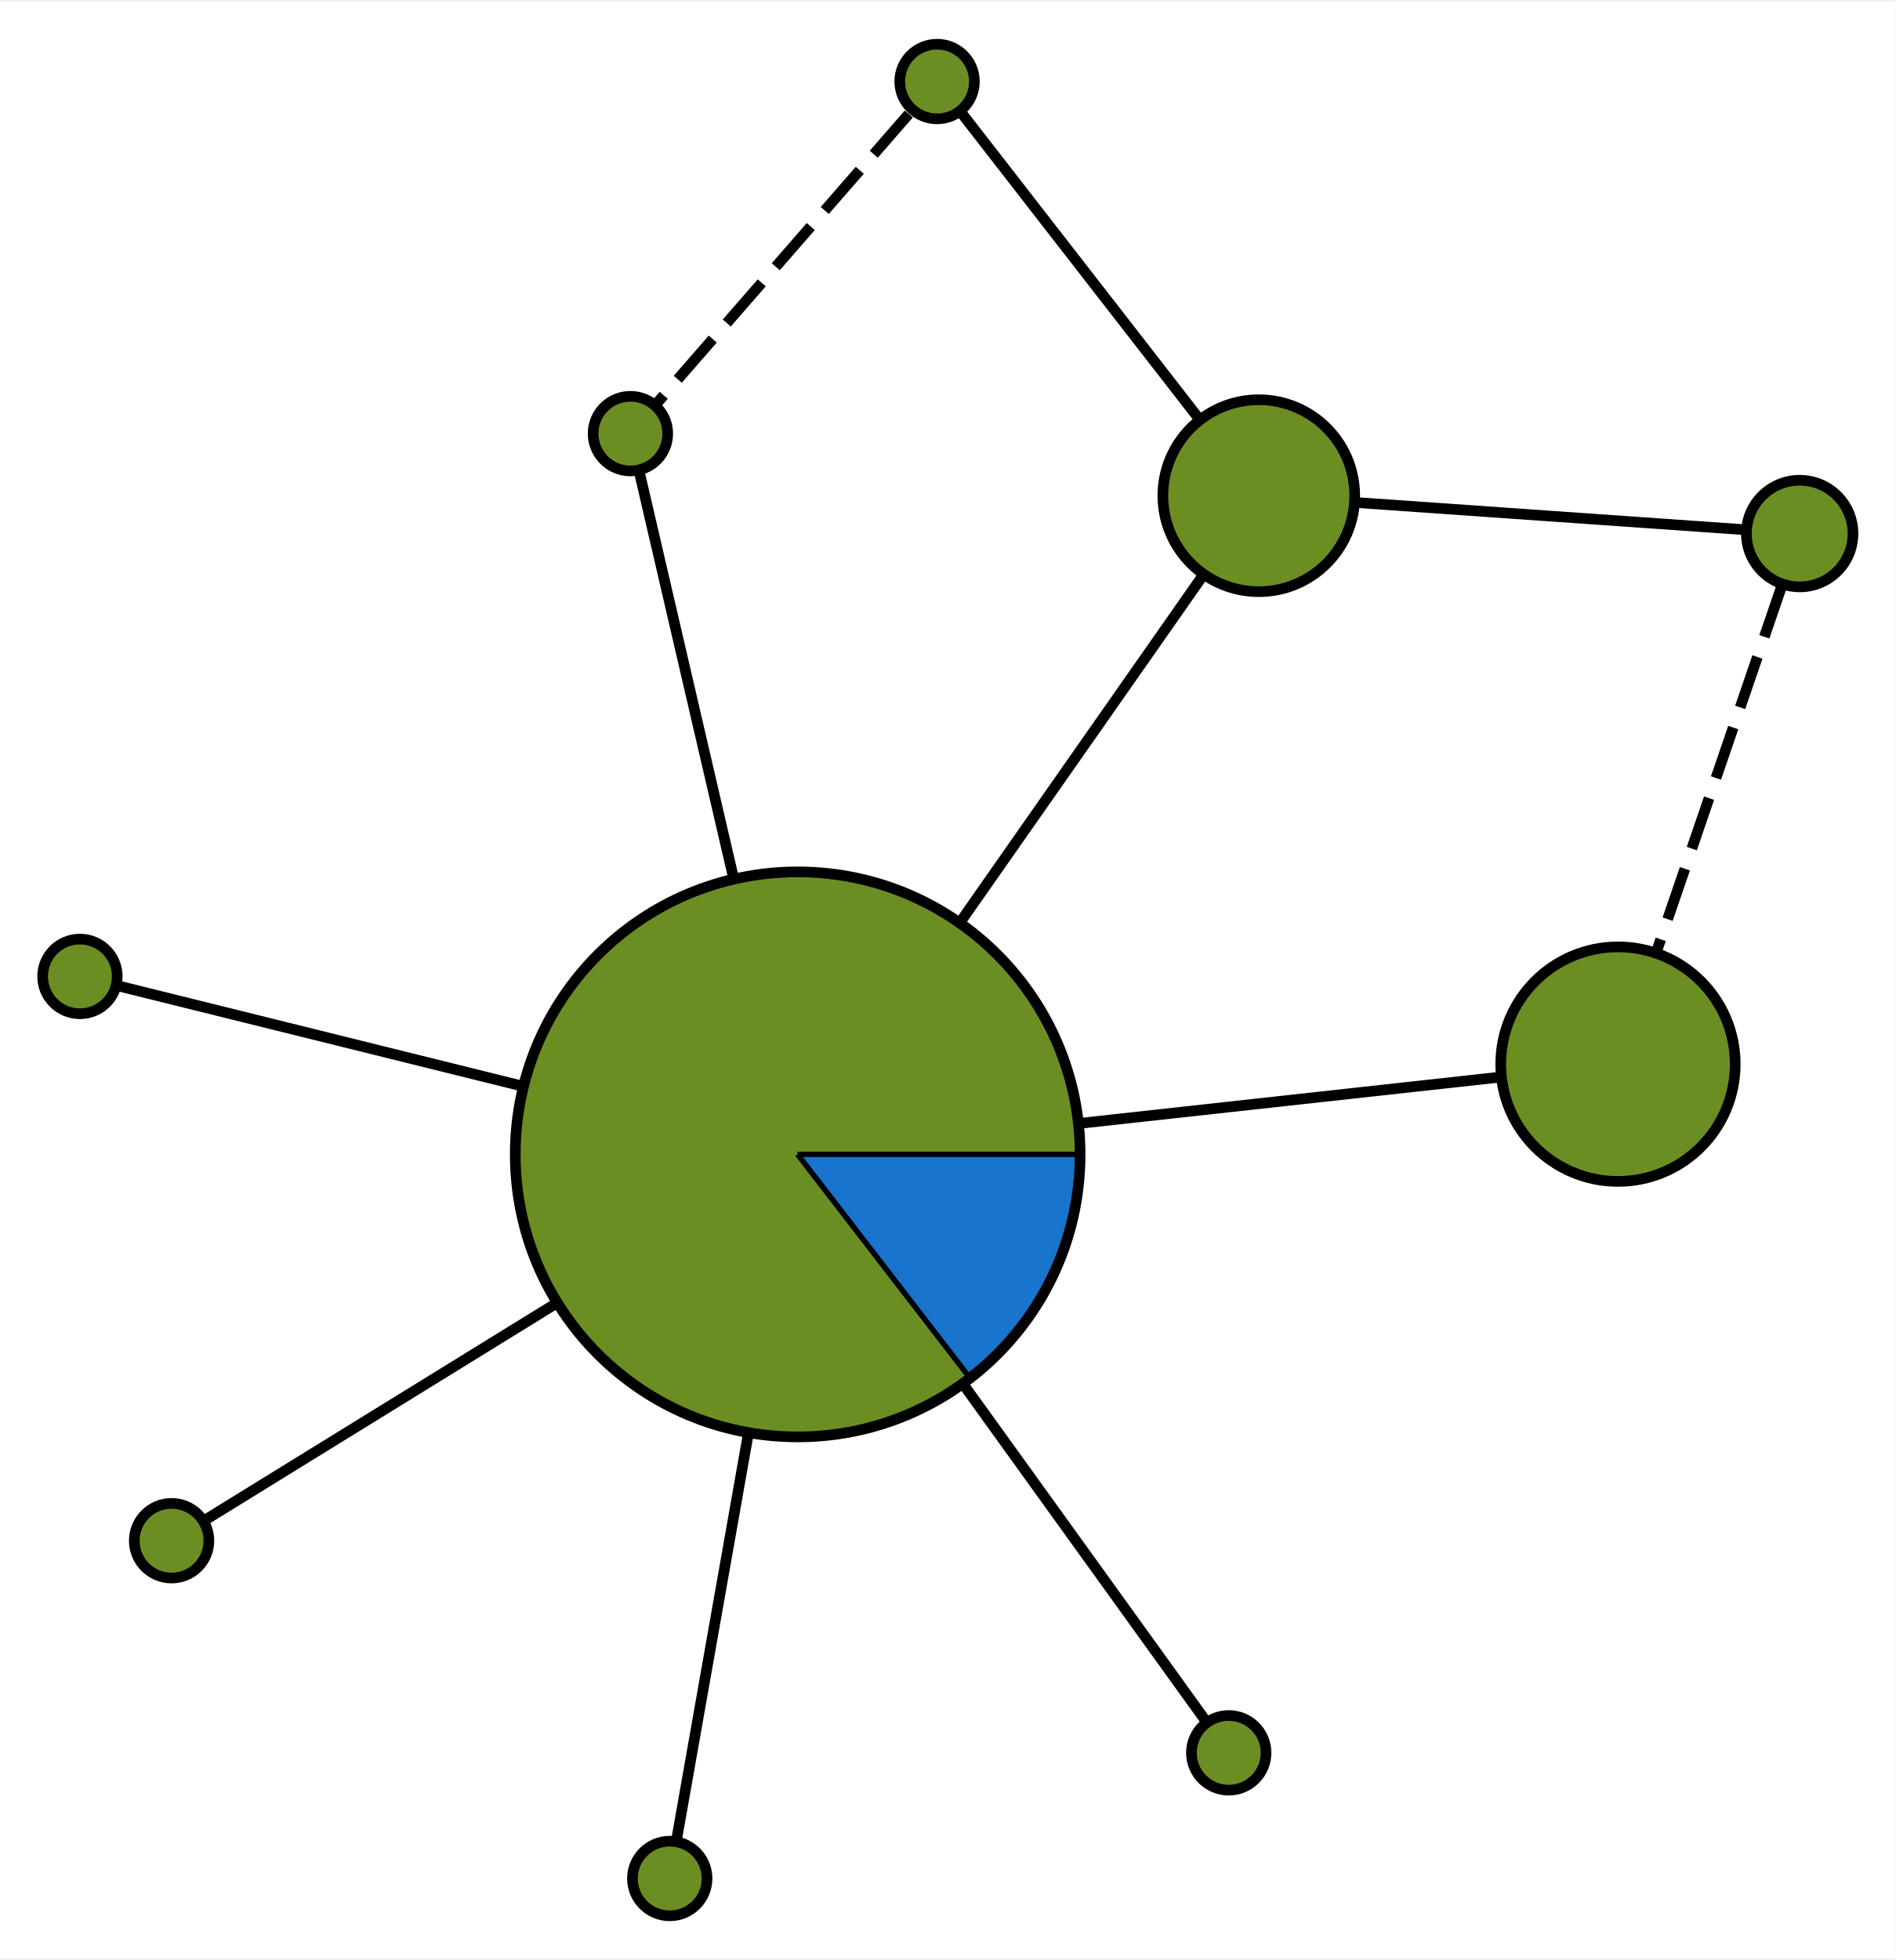
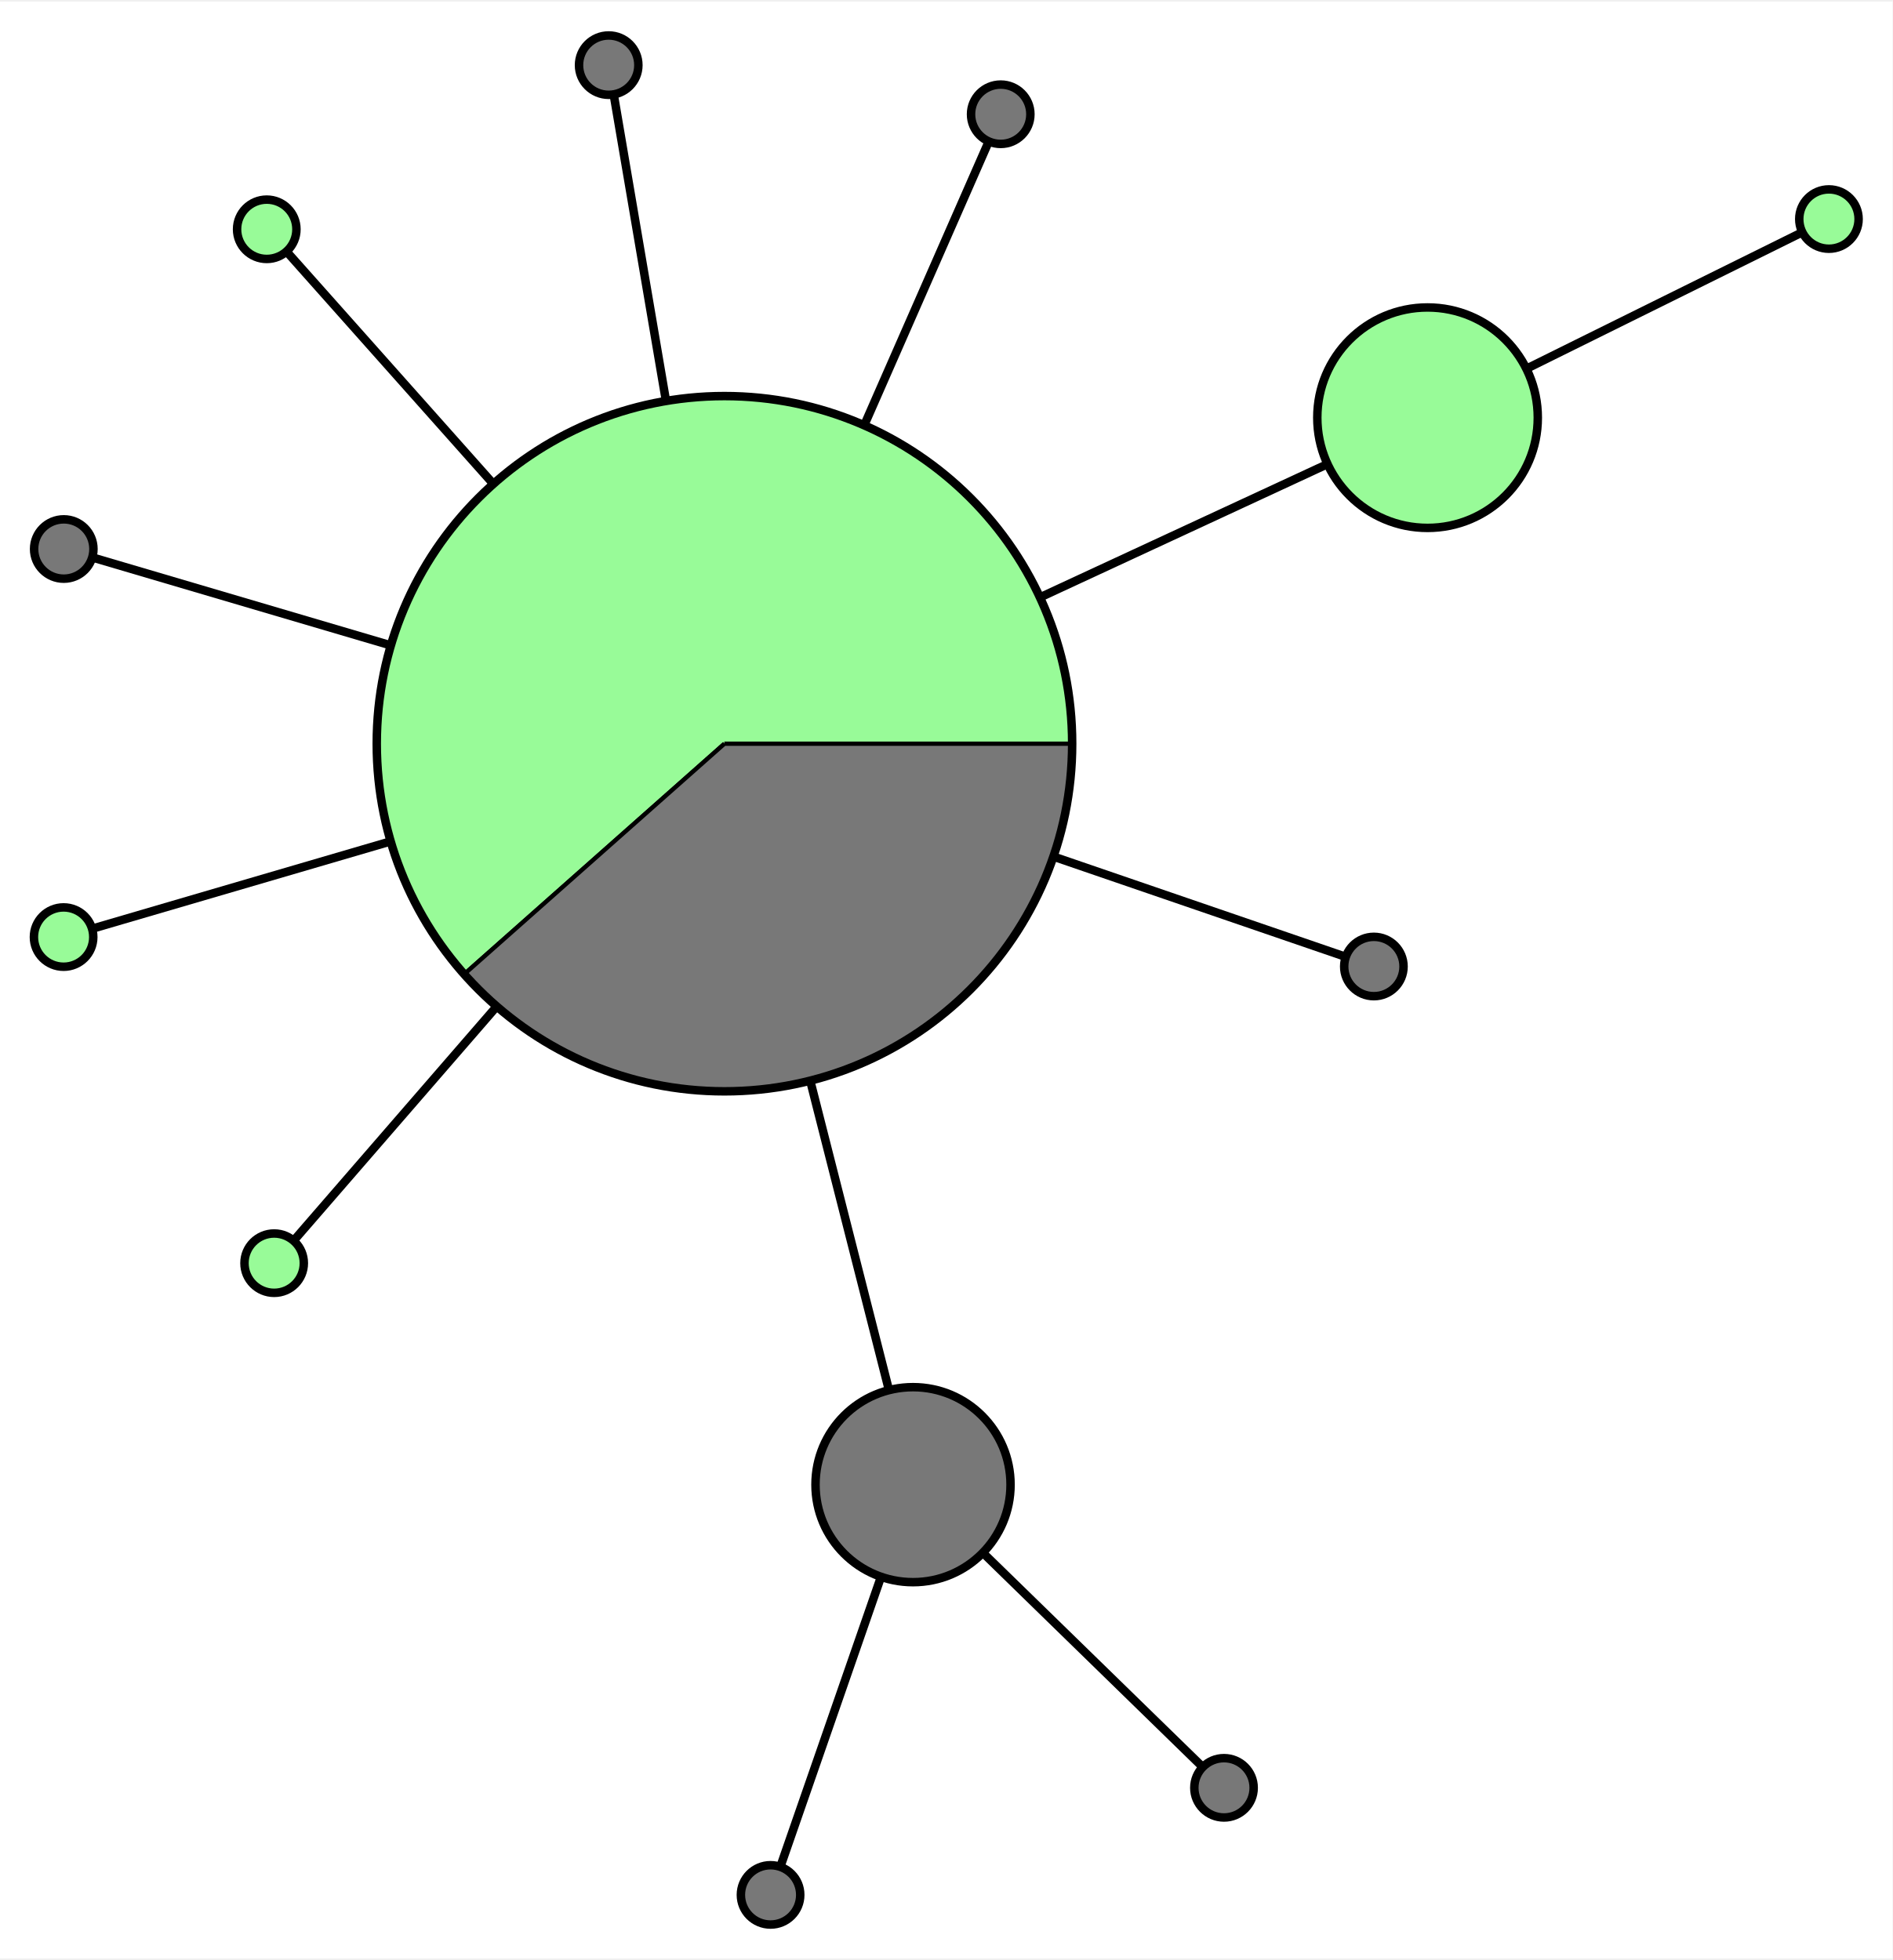
- <svg xmlns="http://www.w3.org/2000/svg" width="178pt" height="184pt" viewBox="0.00 0.00 177.87 183.57">
-   <g id="graph0" class="graph" transform="scale(1 1) rotate(0) translate(129.751 123.622)">
-     <polygon fill="white" stroke="none" points="-129.751,59.95 -129.751,-123.622 48.121,-123.622 48.121,59.95 -129.751,59.95" />
+ <svg xmlns="http://www.w3.org/2000/svg" width="223pt" height="231pt" viewBox="0.00 0.00 223.16 230.80">
+   <g id="graph0" class="graph" transform="scale(1 1) rotate(0) translate(48.5306 177.637)">
+     <polygon fill="white" stroke="none" points="-48.531,53.166 -48.531,-177.637 174.628,-177.637 174.628,53.166 -48.531,53.166" />
    <g id="node1" class="node">
-       <path fill="olivedrab" stroke="black" stroke-width="0.5" d="M-54.902,-15.478C-54.902,-15.478 -28.402,-15.478 -28.402,-15.478 -28.402,-16.219 -28.433,-16.96 -28.495,-17.698 -28.557,-18.437 -28.65,-19.173 -28.774,-19.903 -28.898,-20.634 -29.052,-21.359 -29.237,-22.077 -29.421,-22.795 -29.636,-23.505 -29.88,-24.205 -30.124,-24.904 -30.397,-25.594 -30.699,-26.271 -31.001,-26.948 -31.331,-27.612 -31.689,-28.261 -32.046,-28.91 -32.431,-29.544 -32.842,-30.161 -33.252,-30.778 -33.689,-31.378 -34.15,-31.958 -34.611,-32.538 -35.096,-33.099 -35.604,-33.639 -36.111,-34.179 -36.642,-34.697 -37.193,-35.192 -37.745,-35.688 -38.317,-36.159 -38.908,-36.607 -39.498,-37.054 -40.108,-37.477 -40.734,-37.873 -41.361,-38.269 -42.004,-38.639 -42.661,-38.981 -43.318,-39.324 -43.99,-39.638 -44.673,-39.924 -45.357,-40.21 -46.053,-40.468 -46.758,-40.695 -47.463,-40.923 -48.178,-41.121 -48.9,-41.289 -49.622,-41.457 -50.35,-41.594 -51.084,-41.701 -51.817,-41.808 -52.555,-41.884 -53.294,-41.929 -54.034,-41.974 -54.776,-41.988 -55.517,-41.971 -56.258,-41.953 -56.998,-41.905 -57.734,-41.826 -58.471,-41.747 -59.205,-41.637 -59.932,-41.496 -60.66,-41.355 -61.382,-41.184 -62.095,-40.983 -62.808,-40.782 -63.513,-40.551 -64.207,-40.29 -64.901,-40.03 -65.584,-39.741 -66.253,-39.423 -66.923,-39.106 -67.579,-38.76 -68.22,-38.388 -68.861,-38.015 -69.486,-37.616 -70.093,-37.191 -70.7,-36.766 -71.29,-36.316 -71.859,-35.842 -72.429,-35.368 -72.978,-34.87 -73.506,-34.349 -74.034,-33.829 -74.54,-33.287 -75.022,-32.724 -75.504,-32.161 -75.963,-31.579 -76.396,-30.977 -76.83,-30.376 -77.238,-29.757 -77.62,-29.122 -78.001,-28.486 -78.356,-27.835 -78.683,-27.17 -79.01,-26.505 -79.309,-25.826 -79.579,-25.136 -79.849,-24.446 -80.09,-23.745 -80.302,-23.034 -80.513,-22.324 -80.694,-21.605 -80.846,-20.879 -80.996,-20.154 -81.117,-19.422 -81.207,-18.686 -81.297,-17.951 -81.355,-17.212 -81.383,-16.471 -81.411,-15.73 -81.408,-14.989 -81.373,-14.248 -81.339,-13.508 -81.273,-12.769 -81.177,-12.034 -81.081,-11.3 -80.954,-10.569 -80.796,-9.845 -80.639,-9.121 -80.451,-8.403 -80.233,-7.695 -80.015,-6.986 -79.768,-6.287 -79.492,-5.599 -79.216,-4.912 -78.91,-4.236 -78.578,-3.574 -78.245,-2.911 -77.884,-2.264 -77.497,-1.632 -77.109,-1 -76.696,-0.384 -76.257,0.213 -75.818,0.81 -75.355,1.389 -74.867,1.947 -74.38,2.506 -73.869,3.044 -73.337,3.559 -72.804,4.075 -72.25,4.568 -71.677,5.037 -71.103,5.506 -70.51,5.951 -69.899,6.37 -69.287,6.79 -68.659,7.184 -68.015,7.55 -67.371,7.917 -66.712,8.257 -66.039,8.568 -65.367,8.88 -64.681,9.163 -63.985,9.417 -63.289,9.671 -62.582,9.896 -61.867,10.091 -61.152,10.285 -60.429,10.45 -59.7,10.584 -58.971,10.718 -58.237,10.822 -57.499,10.895 -56.762,10.967 -56.021,11.009 -55.28,11.02 -54.539,11.03 -53.798,11.01 -53.059,10.958 -52.319,10.906 -51.582,10.824 -50.85,10.711 -50.117,10.597 -49.39,10.453 -48.669,10.279 -47.949,10.105 -47.236,9.9 -46.533,9.666 -45.83,9.432 -45.137,9.169 -44.456,8.876 -43.774,8.584 -43.106,8.264 -42.452,7.915 -41.797,7.567 -41.158,7.192 -40.535,6.79 -39.912,6.388 -39.307,5.96 -38.72,5.508 -38.72,5.508 -54.902,-15.478 -54.902,-15.478" />
-       <path fill="#1874cd" stroke="black" stroke-width="0.5" d="M-54.902,-15.478C-54.902,-15.478 -38.72,5.508 -38.72,5.508 -37.92,4.891 -37.157,4.23 -36.433,3.526 -35.709,2.823 -35.026,2.078 -34.387,1.297 -33.748,0.516 -33.154,-0.302 -32.609,-1.151 -32.063,-2 -31.566,-2.88 -31.121,-3.785 -30.675,-4.691 -30.282,-5.622 -29.943,-6.572 -29.604,-7.523 -29.319,-8.492 -29.09,-9.476 -28.862,-10.459 -28.69,-11.454 -28.575,-12.457 -28.459,-13.46 -28.402,-14.468 -28.402,-15.478 -28.402,-15.478 -54.902,-15.478 -54.902,-15.478" />
-       <ellipse fill="none" stroke="black" cx="-54.902" cy="-15.478" rx="26.5" ry="26.5" />
+       <path fill="palegreen" stroke="black" stroke-width="0.5" d="M36.894,-90.106C36.894,-90.106 77.894,-90.106 77.894,-90.106 77.894,-91.757 77.795,-93.408 77.596,-95.047 77.396,-96.687 77.098,-98.314 76.703,-99.918 76.308,-101.521 75.816,-103.1 75.23,-104.644 74.644,-106.189 73.966,-107.697 73.198,-109.159 72.43,-110.622 71.575,-112.037 70.637,-113.396 69.698,-114.756 68.679,-116.057 67.583,-117.294 66.488,-118.53 65.319,-119.699 64.082,-120.794 62.846,-121.89 61.544,-122.91 60.185,-123.848 58.826,-124.786 57.411,-125.642 55.948,-126.409 54.485,-127.177 52.978,-127.855 51.433,-128.441 49.889,-129.027 48.31,-129.519 46.706,-129.914 45.102,-130.309 43.476,-130.607 41.836,-130.807 40.197,-131.006 38.546,-131.106 36.894,-131.106 35.243,-131.106 33.592,-131.006 31.952,-130.807 30.313,-130.607 28.686,-130.309 27.082,-129.914 25.479,-129.519 23.9,-129.027 22.356,-128.441 20.811,-127.855 19.303,-127.177 17.841,-126.409 16.378,-125.642 14.963,-124.786 13.604,-123.848 12.244,-122.91 10.943,-121.89 9.706,-120.794 8.47,-119.699 7.301,-118.53 6.205,-117.294 5.11,-116.057 4.09,-114.756 3.152,-113.396 2.214,-112.037 1.358,-110.622 0.591,-109.159 -0.177,-107.697 -0.856,-106.189 -1.441,-104.644 -2.027,-103.1 -2.519,-101.521 -2.914,-99.918 -3.31,-98.314 -3.608,-96.687 -3.807,-95.047 -4.006,-93.408 -4.106,-91.757 -4.106,-90.106 -4.106,-88.454 -4.006,-86.803 -3.807,-85.163 -3.608,-83.524 -3.31,-81.897 -2.914,-80.294 -2.519,-78.69 -2.027,-77.111 -1.441,-75.567 -0.855,-74.022 -0.177,-72.514 0.591,-71.052 1.358,-69.589 2.214,-68.174 3.152,-66.815 4.09,-65.455 5.11,-64.154 6.205,-62.917 6.205,-62.917 36.894,-90.106 36.894,-90.106" />
+       <path fill="#787878" stroke="black" stroke-width="0.5" d="M36.894,-90.106C36.894,-90.106 6.205,-62.917 6.205,-62.917 6.89,-62.145 7.603,-61.398 8.344,-60.68 9.085,-59.961 9.853,-59.27 10.646,-58.609 11.439,-57.949 12.256,-57.318 13.097,-56.719 13.937,-56.12 14.8,-55.553 15.684,-55.019 16.567,-54.484 17.47,-53.984 18.391,-53.518 19.312,-53.052 20.251,-52.621 21.204,-52.227 22.158,-51.831 23.126,-51.473 24.107,-51.151 25.088,-50.829 26.08,-50.544 27.082,-50.297 28.085,-50.05 29.096,-49.841 30.114,-49.67 31.132,-49.499 32.156,-49.367 33.184,-49.274 34.212,-49.18 35.243,-49.126 36.275,-49.11 37.307,-49.095 38.34,-49.118 39.37,-49.18 40.4,-49.243 41.428,-49.344 42.451,-49.484 43.473,-49.624 44.49,-49.802 45.499,-50.019 46.509,-50.235 47.509,-50.49 48.499,-50.782 49.489,-51.074 50.468,-51.404 51.433,-51.77 52.398,-52.136 53.349,-52.538 54.284,-52.976 55.219,-53.414 56.137,-53.887 57.036,-54.394 57.935,-54.901 58.815,-55.442 59.673,-56.015 60.531,-56.589 61.367,-57.194 62.18,-57.831 62.992,-58.468 63.781,-59.135 64.543,-59.831 65.305,-60.527 66.041,-61.251 66.748,-62.003 67.456,-62.755 68.135,-63.533 68.783,-64.335 69.432,-65.138 70.05,-65.965 70.637,-66.815 71.223,-67.664 71.777,-68.536 72.298,-69.427 72.818,-70.318 73.305,-71.229 73.757,-72.157 74.209,-73.085 74.626,-74.03 75.006,-74.989 75.387,-75.949 75.731,-76.922 76.038,-77.908 76.345,-78.893 76.615,-79.89 76.847,-80.896 77.079,-81.902 77.272,-82.916 77.428,-83.936 77.583,-84.957 77.7,-85.983 77.778,-87.012 77.855,-88.041 77.894,-89.073 77.894,-90.106 77.894,-90.106 36.894,-90.106 36.894,-90.106" />
+       <ellipse fill="none" stroke="black" cx="36.894" cy="-90.106" rx="41" ry="41" />
+     </g>
+     <g id="node2" class="node">
+       <ellipse fill="palegreen" stroke="black" cx="119.799" cy="-128.558" rx="13" ry="13" />
+     </g>
+     <g id="edge1" class="edge">
+       <path fill="none" stroke="black" d="M74.466,-107.532C86.462,-113.096 98.895,-118.863 107.7,-122.946" />
    </g>
    <g id="node3" class="node">
-       <ellipse fill="olivedrab" stroke="black" cx="-11.634" cy="-77.268" rx="9" ry="9" />
+       <ellipse fill="palegreen" stroke="black" cx="-41.031" cy="-67.3" rx="3.5" ry="3.5" />
    </g>
-     <g id="edge1" class="edge">
-       <path fill="none" stroke="black" d="M-39.526,-37.437C-31.656,-48.676 -22.577,-61.641 -16.971,-69.647" />
+     <g id="edge2" class="edge">
+       <path fill="none" stroke="black" d="M-2.525,-78.569C-16.719,-74.415 -30.832,-70.285 -37.328,-68.384" />
+     </g>
+     <g id="node4" class="node">
+       <ellipse fill="palegreen" stroke="black" cx="-17.076" cy="-150.778" rx="3.5" ry="3.5" />
+     </g>
+     <g id="edge3" class="edge">
+       <path fill="none" stroke="black" d="M9.593,-120.798C-0.238,-131.849 -10.012,-142.838 -14.511,-147.895" />
    </g>
    <g id="node5" class="node">
-       <ellipse fill="olivedrab" stroke="black" cx="22.069" cy="-23.943" rx="11" ry="11" />
+       <ellipse fill="palegreen" stroke="black" cx="-16.204" cy="-28.84" rx="3.5" ry="3.5" />
    </g>
-     <g id="edge2" class="edge">
-       <path fill="none" stroke="black" d="M-28.413,-18.391C-15.019,-19.864 0.528,-21.574 10.791,-22.703" />
+     <g id="edge4" class="edge">
+       <path fill="none" stroke="black" d="M10.034,-59.114C0.362,-47.954 -9.254,-36.858 -13.681,-31.751" />
+     </g>
+     <g id="node7" class="node">
+       <ellipse fill="#787878" stroke="black" cx="59.128" cy="-2.716" rx="11.5" ry="11.5" />
+     </g>
+     <g id="edge5" class="edge">
+       <path fill="none" stroke="black" d="M47.035,-50.247C50.38,-37.102 53.843,-23.491 56.201,-14.221" />
+     </g>
+     <g id="node8" class="node">
+       <ellipse fill="#787878" stroke="black" cx="23.244" cy="-170.137" rx="3.5" ry="3.5" />
+     </g>
+     <g id="edge6" class="edge">
+       <path fill="none" stroke="black" d="M29.989,-130.59C27.503,-145.168 25.031,-159.662 23.893,-166.334" />
+     </g>
+     <g id="node10" class="node">
+       <ellipse fill="#787878" stroke="black" cx="-41.011" cy="-113.068" rx="3.5" ry="3.5" />
+     </g>
+     <g id="edge7" class="edge">
+       <path fill="none" stroke="black" d="M-2.515,-101.721C-16.705,-105.904 -30.814,-110.062 -37.309,-111.977" />
+     </g>
+     <g id="node11" class="node">
+       <ellipse fill="#787878" stroke="black" cx="113.469" cy="-63.828" rx="3.5" ry="3.5" />
+     </g>
+     <g id="edge8" class="edge">
+       <path fill="none" stroke="black" d="M76.079,-76.659C89.915,-71.911 103.594,-67.217 109.885,-65.058" />
+     </g>
+     <g id="node12" class="node">
+       <ellipse fill="#787878" stroke="black" cx="69.469" cy="-164.345" rx="3.5" ry="3.5" />
+     </g>
+     <g id="edge9" class="edge">
+       <path fill="none" stroke="black" d="M53.373,-127.66C59.306,-141.183 65.206,-154.628 67.922,-160.817" />
    </g>
    <g id="node6" class="node">
-       <ellipse fill="olivedrab" stroke="black" cx="-122.251" cy="-32.173" rx="3.5" ry="3.5" />
+       <ellipse fill="palegreen" stroke="black" cx="167.128" cy="-151.983" rx="3.5" ry="3.5" />
    </g>
-     <g id="edge3" class="edge">
-       <path fill="none" stroke="black" d="M-80.748,-21.885C-94.993,-25.416 -111.216,-29.438 -118.437,-31.228" />
-     </g>
-     <g id="node7" class="node">
-       <ellipse fill="olivedrab" stroke="black" cx="-70.597" cy="-83.092" rx="3.5" ry="3.5" />
-     </g>
-     <g id="edge4" class="edge">
-       <path fill="none" stroke="black" d="M-60.925,-41.426C-64.244,-55.726 -68.025,-72.013 -69.708,-79.263" />
-     </g>
-     <g id="node8" class="node">
-       <ellipse fill="olivedrab" stroke="black" cx="-14.454" cy="40.663" rx="3.5" ry="3.5" />
-     </g>
-     <g id="edge5" class="edge">
-       <path fill="none" stroke="black" d="M-39.379,6.067C-30.825,17.941 -21.081,31.465 -16.745,37.484" />
+     <g id="edge10" class="edge">
+       <path fill="none" stroke="black" d="M131.742,-134.469C142.477,-139.782 157.517,-147.226 163.977,-150.424" />
    </g>
    <g id="node9" class="node">
-       <ellipse fill="olivedrab" stroke="black" cx="-66.907" cy="52.45" rx="3.5" ry="3.5" />
-     </g>
-     <g id="edge6" class="edge">
-       <path fill="none" stroke="black" d="M-59.578,10.979C-62.106,25.284 -64.964,41.459 -66.236,48.652" />
-     </g>
-     <g id="node10" class="node">
-       <ellipse fill="olivedrab" stroke="black" cx="-113.651" cy="20.763" rx="3.5" ry="3.5" />
-     </g>
-     <g id="edge7" class="edge">
-       <path fill="none" stroke="black" d="M-77.784,-1.362C-90.156,6.269 -104.145,14.899 -110.366,18.737" />
-     </g>
-     <g id="node2" class="node">
-       <ellipse fill="olivedrab" stroke="black" cx="-41.822" cy="-116.122" rx="3.5" ry="3.5" />
-     </g>
-     <g id="edge8" class="edge">
-       <path fill="none" stroke="black" d="M-39.454,-113.073C-34.728,-106.991 -24.011,-93.197 -17.344,-84.616" />
-     </g>
-     <g id="edge10" class="edge">
-       <path fill="none" stroke="black" stroke-dasharray="5,2" d="M-44.478,-113.074C-50.043,-106.685 -62.854,-91.979 -68.193,-85.851" />
-     </g>
-     <g id="node4" class="node">
-       <ellipse fill="olivedrab" stroke="black" cx="39.121" cy="-73.717" rx="5" ry="5" />
-     </g>
-     <g id="edge9" class="edge">
-       <path fill="none" stroke="black" d="M-2.325,-76.617C8.321,-75.872 25.376,-74.679 33.907,-74.082" />
+       <ellipse fill="#787878" stroke="black" cx="95.797" cy="33.039" rx="3.5" ry="3.5" />
    </g>
    <g id="edge11" class="edge">
-       <path fill="none" stroke="black" stroke-dasharray="5,2" d="M37.424,-68.762C34.694,-60.795 29.27,-44.964 25.655,-34.412" />
+       <path fill="none" stroke="black" d="M67.633,5.577C75.927,13.664 88.03,25.465 93.248,30.553" />
+     </g>
+     <g id="node13" class="node">
+       <ellipse fill="#787878" stroke="black" cx="42.331" cy="45.666" rx="3.5" ry="3.5" />
+     </g>
+     <g id="edge12" class="edge">
+       <path fill="none" stroke="black" d="M55.233,8.505C51.434,19.448 45.889,35.417 43.499,42.302" />
    </g>
  </g>
</svg>
